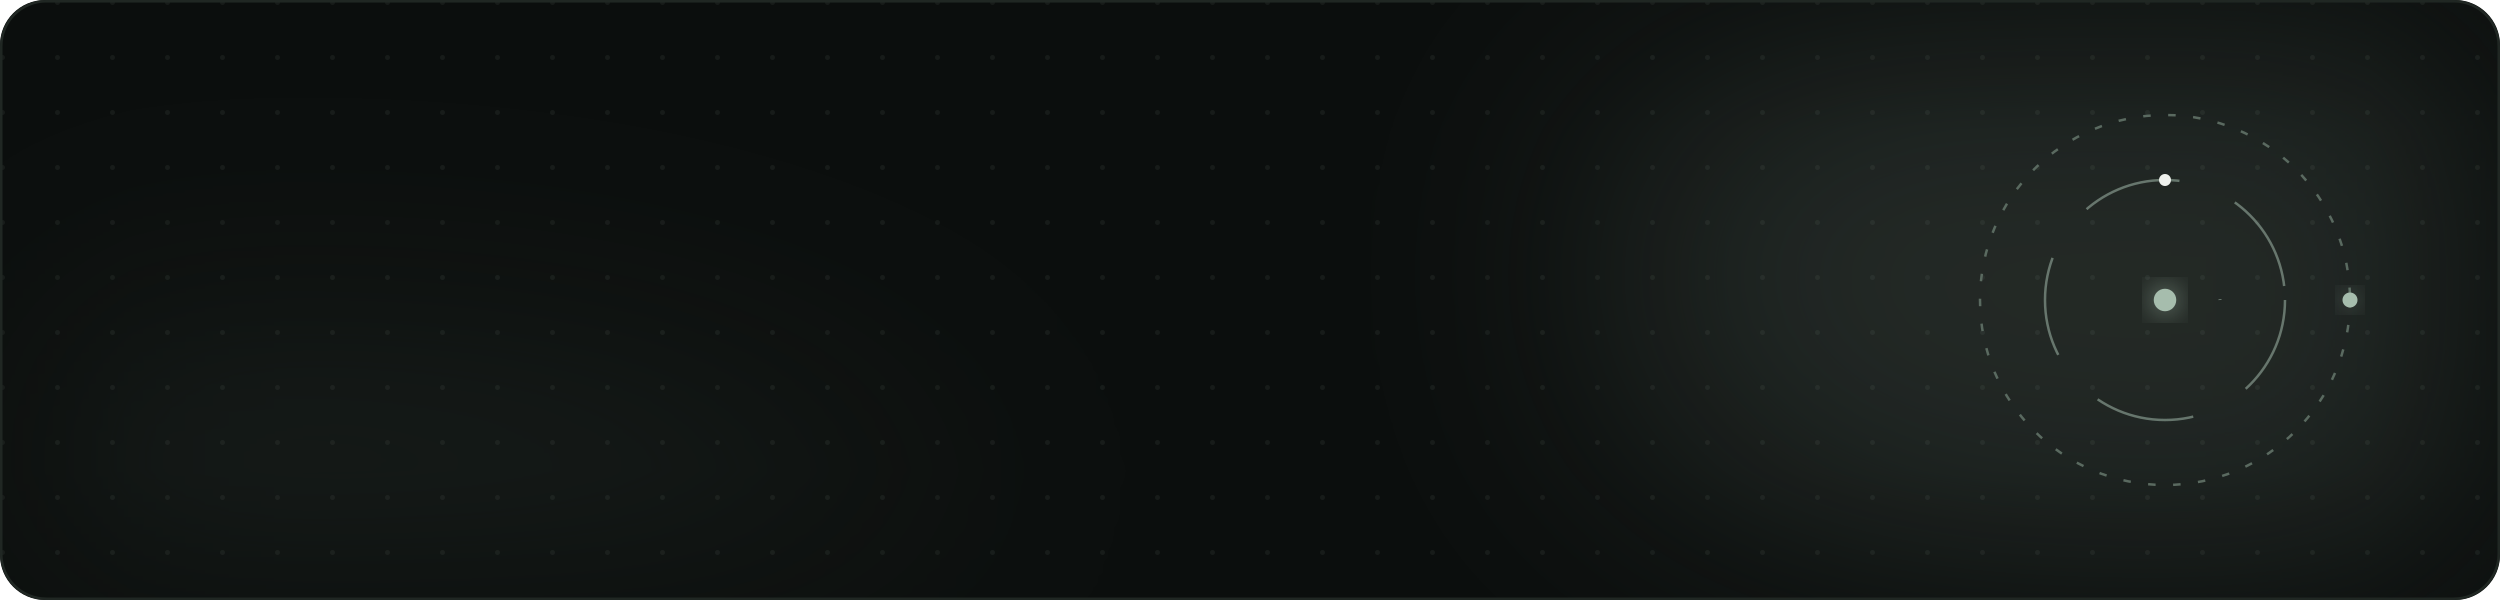
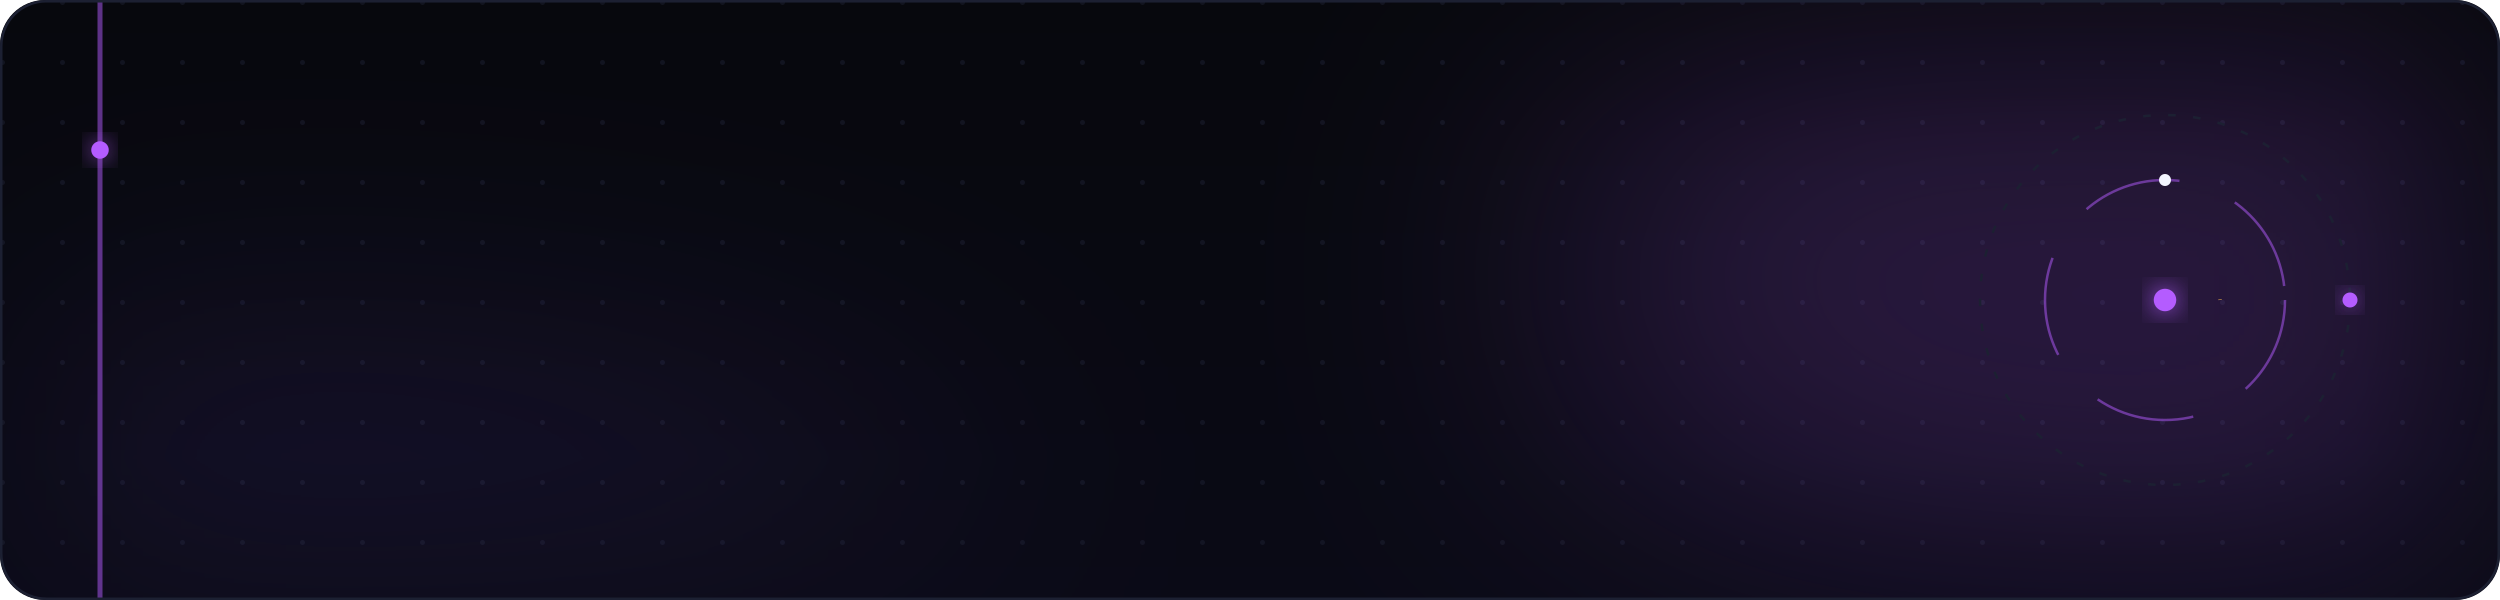
<svg xmlns="http://www.w3.org/2000/svg" width="1000" height="240" viewBox="0 0 1000 240" role="img" aria-label="Neural Networks: MNIST digit classification with a dense Keras network.">
  <style>
-   .sans{font-family:-apple-system,'Instrument Sans','Inter','Segoe UI','Helvetica Neue',Arial,sans-serif}
-   .mono{font-family:ui-monospace,'SF Mono','Geist Mono','JetBrains Mono',Menlo,Consolas,monospace}
+   .sans{font-family:-apple-system,'Inter','Segoe UI','Helvetica Neue',Arial,sans-serif}
+   .mono{font-family:ui-monospace,'SF Mono','JetBrains Mono','Cascadia Code',Menlo,Consolas,monospace}
  .pulse{animation:pulse 2.6s ease-in-out infinite}
  .blink{animation:blink 1.4s step-end infinite}
  .drift{animation:drift 14s ease-in-out infinite alternate}
  .drift2{animation:drift2 18s ease-in-out infinite alternate}
-   .spin{transform-origin:center;animation:spin 40s linear infinite}
-   .spinr{transform-origin:center;animation:spinr 60s linear infinite}
-   .scan{animation:scan 9s linear infinite}
+   .spin{animation:spin 40s linear infinite}
+   .spinr{animation:spinr 60s linear infinite}
+   .scan{animation:scan 7s linear infinite}
+   .float{animation:float 6s ease-in-out infinite alternate}
  @keyframes pulse{0%,100%{opacity:1}50%{opacity:.25}}
  @keyframes blink{0%,55%{opacity:1}56%,100%{opacity:0}}
-   @keyframes drift{from{transform:translate(0,0)}to{transform:translate(-60px,24px)}}
-   @keyframes drift2{from{transform:translate(0,0)}to{transform:translate(50px,-30px)}}
+   @keyframes drift{from{transform:translate(0,0)}to{transform:translate(-70px,26px)}}
+   @keyframes drift2{from{transform:translate(0,0)}to{transform:translate(60px,-34px)}}
  @keyframes spin{to{transform:rotate(360deg)}}
  @keyframes spinr{to{transform:rotate(-360deg)}}
-   @keyframes scan{from{transform:translateY(-120%)}to{transform:translateY(120%)}}
+   @keyframes scan{from{transform:translateY(-140%)}to{transform:translateY(140%)}}
+   @keyframes float{from{transform:translateY(0)}to{transform:translateY(-8px)}}
</style>
  <defs>
    <clipPath id="bf">
      <rect width="1000" height="240" rx="18" />
    </clipPath>
    <filter id="bglow" x="-50%" y="-50%" width="200%" height="200%">
-       <feGaussianBlur stdDeviation="6" result="b" />
+       <feGaussianBlur stdDeviation="5" result="b" />
+       <feMerge>
+         <feMergeNode in="b" />
+         <feMergeNode in="SourceGraphic" />
+       </feMerge>
+     </filter>
+     <filter id="bglow2" x="-50%" y="-50%" width="200%" height="200%">
+       <feGaussianBlur stdDeviation="12" result="b" />
      <feMerge>
        <feMergeNode in="b" />
        <feMergeNode in="SourceGraphic" />
      </feMerge>
    </filter>
    <filter id="bsoft" x="-80%" y="-80%" width="260%" height="260%">
-       <feGaussianBlur stdDeviation="55" />
+       <feGaussianBlur stdDeviation="60" />
    </filter>
-     <filter id="bsoft2" x="-80%" y="-80%" width="260%" height="260%">
-       <feGaussianBlur stdDeviation="28" />
-     </filter>
-     <pattern id="bdots" width="22" height="22" patternUnits="userSpaceOnUse">
-       <circle cx="1" cy="1" r="1" fill="#202723" />
+     <pattern id="bdots" width="24" height="24" patternUnits="userSpaceOnUse">
+       <circle cx="1" cy="1" r="1" fill="#1C2032" />
    </pattern>
-     <linearGradient id="bsage" x1="0" y1="0" x2="1" y2="0">
-       <stop offset="0" stop-color="#5A6A60" />
-       <stop offset="1" stop-color="#A6BDAD" />
+     <linearGradient id="bground" x1="0" y1="0" x2="0" y2="1">
+       <stop offset="0" stop-color="#07080D" />
+       <stop offset="1" stop-color="#0A0A16" />
    </linearGradient>
-     <linearGradient id="bsagev" x1="0" y1="0" x2="0" y2="1">
-       <stop offset="0" stop-color="#A6BDAD" />
-       <stop offset="1" stop-color="#5A6A60" />
+     <linearGradient id="bspine" x1="0" y1="0" x2="0" y2="1">
+       <stop offset="0" stop-color="#B45CFF" />
+       <stop offset="1" stop-color="#B45CFF" />
    </linearGradient>
-     <linearGradient id="binkfade" x1="0" y1="0" x2="1" y2="0">
-       <stop offset="0" stop-color="#EEF1ED" />
-       <stop offset="1" stop-color="#A6BDAD" />
+     <linearGradient id="bspec" x1="0" y1="0" x2="1" y2="0">
+       <stop offset="0.00" stop-color="#38E0FF" />
+       <stop offset="0.33" stop-color="#8F5CFF" />
+       <stop offset="0.67" stop-color="#FF4FD8" />
+       <stop offset="1.00" stop-color="#FFC14D" />
+     </linearGradient>
+     <linearGradient id="bacc" x1="0" y1="0" x2="1" y2="0">
+       <stop offset="0" stop-color="#B45CFF" />
+       <stop offset="1" stop-color="#B45CFF" />
+     </linearGradient>
+     <linearGradient id="baccv" x1="0" y1="0" x2="0" y2="1">
+       <stop offset="0" stop-color="#B45CFF" />
+       <stop offset="1" stop-color="#B45CFF" stop-opacity="0" />
+     </linearGradient>
+     <linearGradient id="brule" x1="0" y1="0" x2="1" y2="0">
+       <stop offset="0" stop-color="#B45CFF" />
+       <stop offset="1" stop-color="#B45CFF" stop-opacity="0" />
    </linearGradient>
    <linearGradient id="bhair" x1="0" y1="0" x2="1" y2="0">
-       <stop offset="0" stop-color="#788A7F" stop-opacity="0" />
-       <stop offset=".5" stop-color="#A6BDAD" />
-       <stop offset="1" stop-color="#788A7F" stop-opacity="0" />
+       <stop offset="0" stop-color="#B45CFF" stop-opacity="0" />
+       <stop offset=".5" stop-color="#B45CFF" />
+       <stop offset="1" stop-color="#B45CFF" stop-opacity="0" />
    </linearGradient>
    <linearGradient id="bfadeL" x1="0" y1="0" x2="1" y2="0">
-       <stop offset="0" stop-color="#0B0E0D" />
-       <stop offset="1" stop-color="#0B0E0D" stop-opacity="0" />
+       <stop offset="0" stop-color="#07080D" />
+       <stop offset="1" stop-color="#07080D" stop-opacity="0" />
    </linearGradient>
    <linearGradient id="bfadeR" x1="1" y1="0" x2="0" y2="0">
-       <stop offset="0" stop-color="#0B0E0D" />
-       <stop offset="1" stop-color="#0B0E0D" stop-opacity="0" />
+       <stop offset="0" stop-color="#07080D" />
+       <stop offset="1" stop-color="#07080D" stop-opacity="0" />
    </linearGradient>
  </defs>
  <g clip-path="url(#bf)">
-     <rect width="1000" height="240" fill="#0B0E0D" />
-     <rect width="1000" height="240" fill="url(#bdots)" opacity=".55" />
-     <ellipse cx="860" cy="110" rx="220" ry="130" fill="#788A7F" opacity="0.22" filter="url(#bsoft)" class="drift" />
-     <ellipse cx="120" cy="230" rx="260" ry="90" fill="#5A6A60" opacity="0.18" filter="url(#bsoft)" class="drift2" />
+     <rect width="1000" height="240" fill="url(#bground)" />
+     <rect width="1000" height="240" fill="url(#bdots)" opacity=".5" />
+     <ellipse cx="860" cy="110" rx="240" ry="130" fill="#B45CFF" opacity="0.18" filter="url(#bsoft)" class="drift" />
+     <ellipse cx="120" cy="240" rx="280" ry="90" fill="#8F5CFF" opacity="0.14" filter="url(#bsoft)" class="drift2" />
    <g class="spin" style="transform-origin:866px 120px">
-       <circle cx="866" cy="120" r="74" fill="none" stroke="#5A6A60" stroke-width="1" stroke-dasharray="3 7" />
-       <circle cx="940" cy="120" r="3" fill="#A6BDAD" filter="url(#bglow)" />
+       <circle cx="866" cy="120" r="74" fill="none" stroke="#1C2032" stroke-width="1" stroke-dasharray="3 7" />
+       <circle cx="940" cy="120" r="3" fill="#B45CFF" filter="url(#bglow)" />
    </g>
    <g class="spinr" style="transform-origin:866px 120px">
-       <circle cx="866" cy="120" r="48" fill="none" stroke="#788A7F" stroke-width="1" stroke-dasharray="40 24" opacity=".8" />
-       <circle cx="866" cy="72" r="2.4" fill="#EEF1ED" />
+       <circle cx="866" cy="120" r="48" fill="none" stroke="#B45CFF" stroke-width="1" stroke-dasharray="40 24" opacity=".5" />
+       <circle cx="866" cy="72" r="2.4" fill="#F3F5FF" />
    </g>
-     <circle cx="866" cy="120" r="22" fill="none" stroke="#A6BDAD" stroke-width="1.2" stroke-dasharray="138" stroke-dashoffset="138">
+     <circle cx="866" cy="120" r="22" fill="none" stroke="url(#bspec)" stroke-width="1.4" stroke-dasharray="138" stroke-dashoffset="138">
      <animate attributeName="stroke-dashoffset" values="138;0" begin=".4s" dur="1.6s" fill="freeze" />
    </circle>
-     <circle cx="866" cy="120" r="4.5" fill="#A6BDAD" class="pulse" filter="url(#bglow)" />
+     <circle cx="866" cy="120" r="4.5" fill="#B45CFF" class="pulse" filter="url(#bglow)" />
+     <rect x="39" y="0" width="2" height="240" fill="url(#bspine)" opacity=".5" />
+     <circle cx="40" cy="60" r="3.5" fill="#B45CFF" filter="url(#bglow)" />
    <g opacity="0">
      <animate attributeName="opacity" values="0;1" begin="0.1s" dur="0.6s" fill="freeze" />
      <animateTransform attributeName="transform" type="translate" from="0 10" to="0 0" begin="0.1s" dur="0.6s" fill="freeze" />
-       <text x="48" y="60" class="mono" font-size="10.5" fill="#788A7F" letter-spacing="2.2">MADMINS07  /  NEURAL_NETWORKS</text>
+       <text x="66" y="64" class="mono" font-size="10.5" fill="#B45CFF" letter-spacing="2.2">MADMINS07  /  NEURAL_NETWORKS</text>
    </g>
    <g opacity="0">
      <animate attributeName="opacity" values="0;1" begin="0.25s" dur="0.7s" fill="freeze" />
      <animateTransform attributeName="transform" type="translate" from="0 14" to="0 0" begin="0.25s" dur="0.7s" fill="freeze" />
-       <text x="48" y="118" class="sans" font-size="44" fill="#EEF1ED" font-weight="700" letter-spacing="-1.4">Neural Networks</text>
+       <text x="66" y="122" class="sans" font-size="44" fill="#F3F5FF" font-weight="800" letter-spacing="-1.6">Neural Networks</text>
    </g>
-     <rect x="48" y="134" width="0" height="1.5" fill="url(#bsage)">
-       <animate attributeName="width" values="0;220" begin=".7s" dur=".9s" fill="freeze" />
+     <rect x="66" y="138" width="0" height="2" fill="url(#bspec)">
+       <animate attributeName="width" values="0;240" begin=".7s" dur=".9s" fill="freeze" />
    </rect>
    <g opacity="0">
      <animate attributeName="opacity" values="0;1" begin="0.55s" dur="0.7s" fill="freeze" />
      <animateTransform attributeName="transform" type="translate" from="0 10" to="0 0" begin="0.55s" dur="0.7s" fill="freeze" />
-       <text x="48" y="162" class="sans" font-size="15.5" fill="#C2C9C3">MNIST digit classification with a dense Keras network.</text>
+       <text x="66" y="166" class="sans" font-size="15.5" fill="#B9BFD6">MNIST digit classification with a dense Keras network.</text>
    </g>
    <g opacity="0">
      <animate attributeName="opacity" values="0;1" begin="0.85s" dur="0.6s" fill="freeze" />
      <animateTransform attributeName="transform" type="translate" from="0 8" to="0 0" begin="0.85s" dur="0.6s" fill="freeze" />
-       <rect x="48" y="184" width="93" height="24" rx="12.0" fill="#111614" stroke="#202723" />
-       <text x="94.5" y="199.6" class="mono" font-size="10.5" fill="#A6BDAD" font-weight="600" text-anchor="middle" letter-spacing="1.4">TENSORFLOW</text>
-       <rect x="149" y="184" width="58" height="24" rx="12.0" fill="#111614" stroke="#202723" />
-       <text x="178.0" y="199.6" class="mono" font-size="10.5" fill="#A6BDAD" font-weight="600" text-anchor="middle" letter-spacing="1.4">KERAS</text>
-       <rect x="215" y="184" width="58" height="24" rx="12.0" fill="#111614" stroke="#202723" />
-       <text x="244.0" y="199.6" class="mono" font-size="10.5" fill="#A6BDAD" font-weight="600" text-anchor="middle" letter-spacing="1.4">MNIST</text>
+       <rect x="66" y="188" width="93" height="24" rx="12.0" fill="#0E1019" stroke="#1C2032" />
+       <text x="112.5" y="203.6" class="mono" font-size="10.5" fill="#B45CFF" font-weight="600" text-anchor="middle" letter-spacing="1.4">TENSORFLOW</text>
+       <rect x="167" y="188" width="58" height="24" rx="12.0" fill="#0E1019" stroke="#1C2032" />
+       <text x="196.0" y="203.6" class="mono" font-size="10.5" fill="#B45CFF" font-weight="600" text-anchor="middle" letter-spacing="1.4">KERAS</text>
+       <rect x="233" y="188" width="58" height="24" rx="12.0" fill="#0E1019" stroke="#1C2032" />
+       <text x="262.0" y="203.6" class="mono" font-size="10.5" fill="#B45CFF" font-weight="600" text-anchor="middle" letter-spacing="1.4">MNIST</text>
    </g>
    <g opacity="0">
      <animate attributeName="opacity" values="0;1" begin="0.4s" dur="0.6s" fill="freeze" />
      <animateTransform attributeName="transform" type="translate" from="0 10" to="0 0" begin="0.4s" dur="0.6s" fill="freeze" />
-       <text x="952" y="60" class="mono" font-size="10.5" fill="#7E8781" text-anchor="end" letter-spacing="2.2">NOTEBOOK  ·  2024</text>
+       <text x="952" y="64" class="mono" font-size="10.5" fill="#6F7693" text-anchor="end" letter-spacing="2.2">NOTEBOOK  ·  2024</text>
    </g>
    <g opacity="0">
      <animate attributeName="opacity" values="0;1" begin="0.5s" dur="0.6s" fill="freeze" />
      <animateTransform attributeName="transform" type="translate" from="0 10" to="0 0" begin="0.5s" dur="0.6s" fill="freeze" />
-       <text x="952" y="205" class="mono" font-size="10.5" fill="#7E8781" text-anchor="end" letter-spacing="2.2">JUPYTER</text>
+       <text x="952" y="209" class="mono" font-size="10.5" fill="#6F7693" text-anchor="end" letter-spacing="2.2">JUPYTER</text>
    </g>
  </g>
-   <rect x=".5" y=".5" width="999" height="239" rx="18" fill="none" stroke="#202723" />
+   <rect x=".5" y=".5" width="999" height="239" rx="18" fill="none" stroke="#1C2032" />
</svg>
